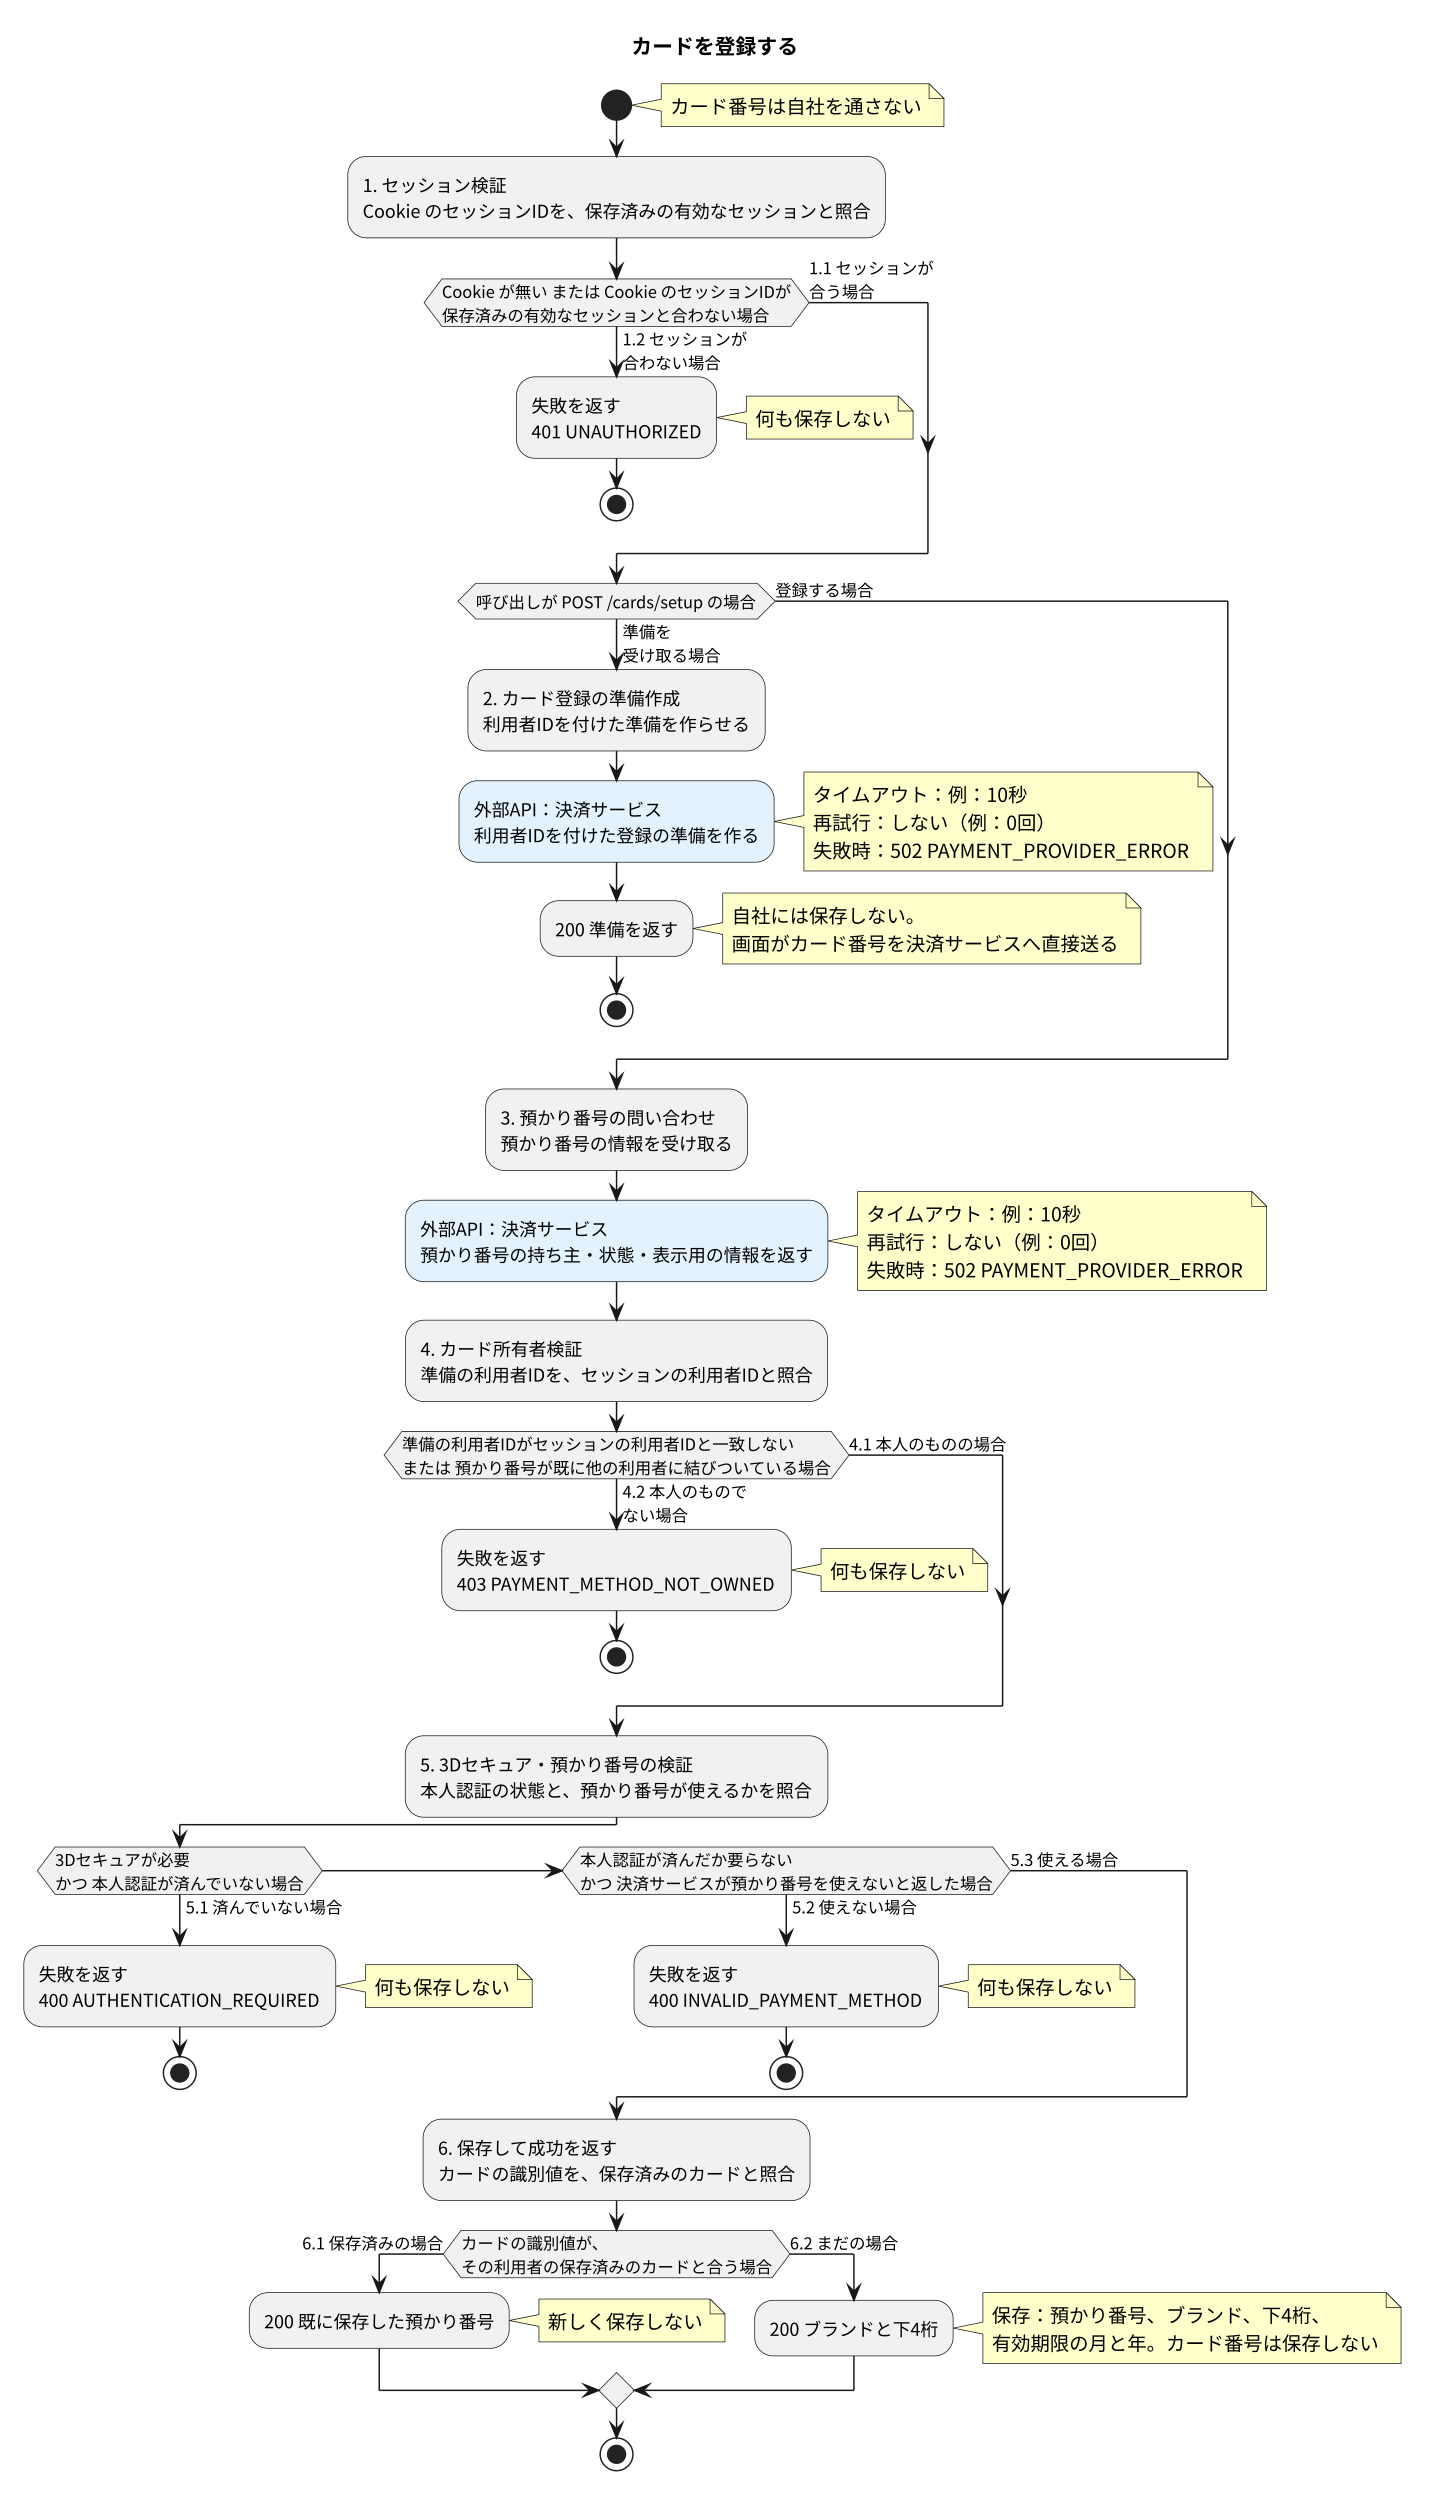
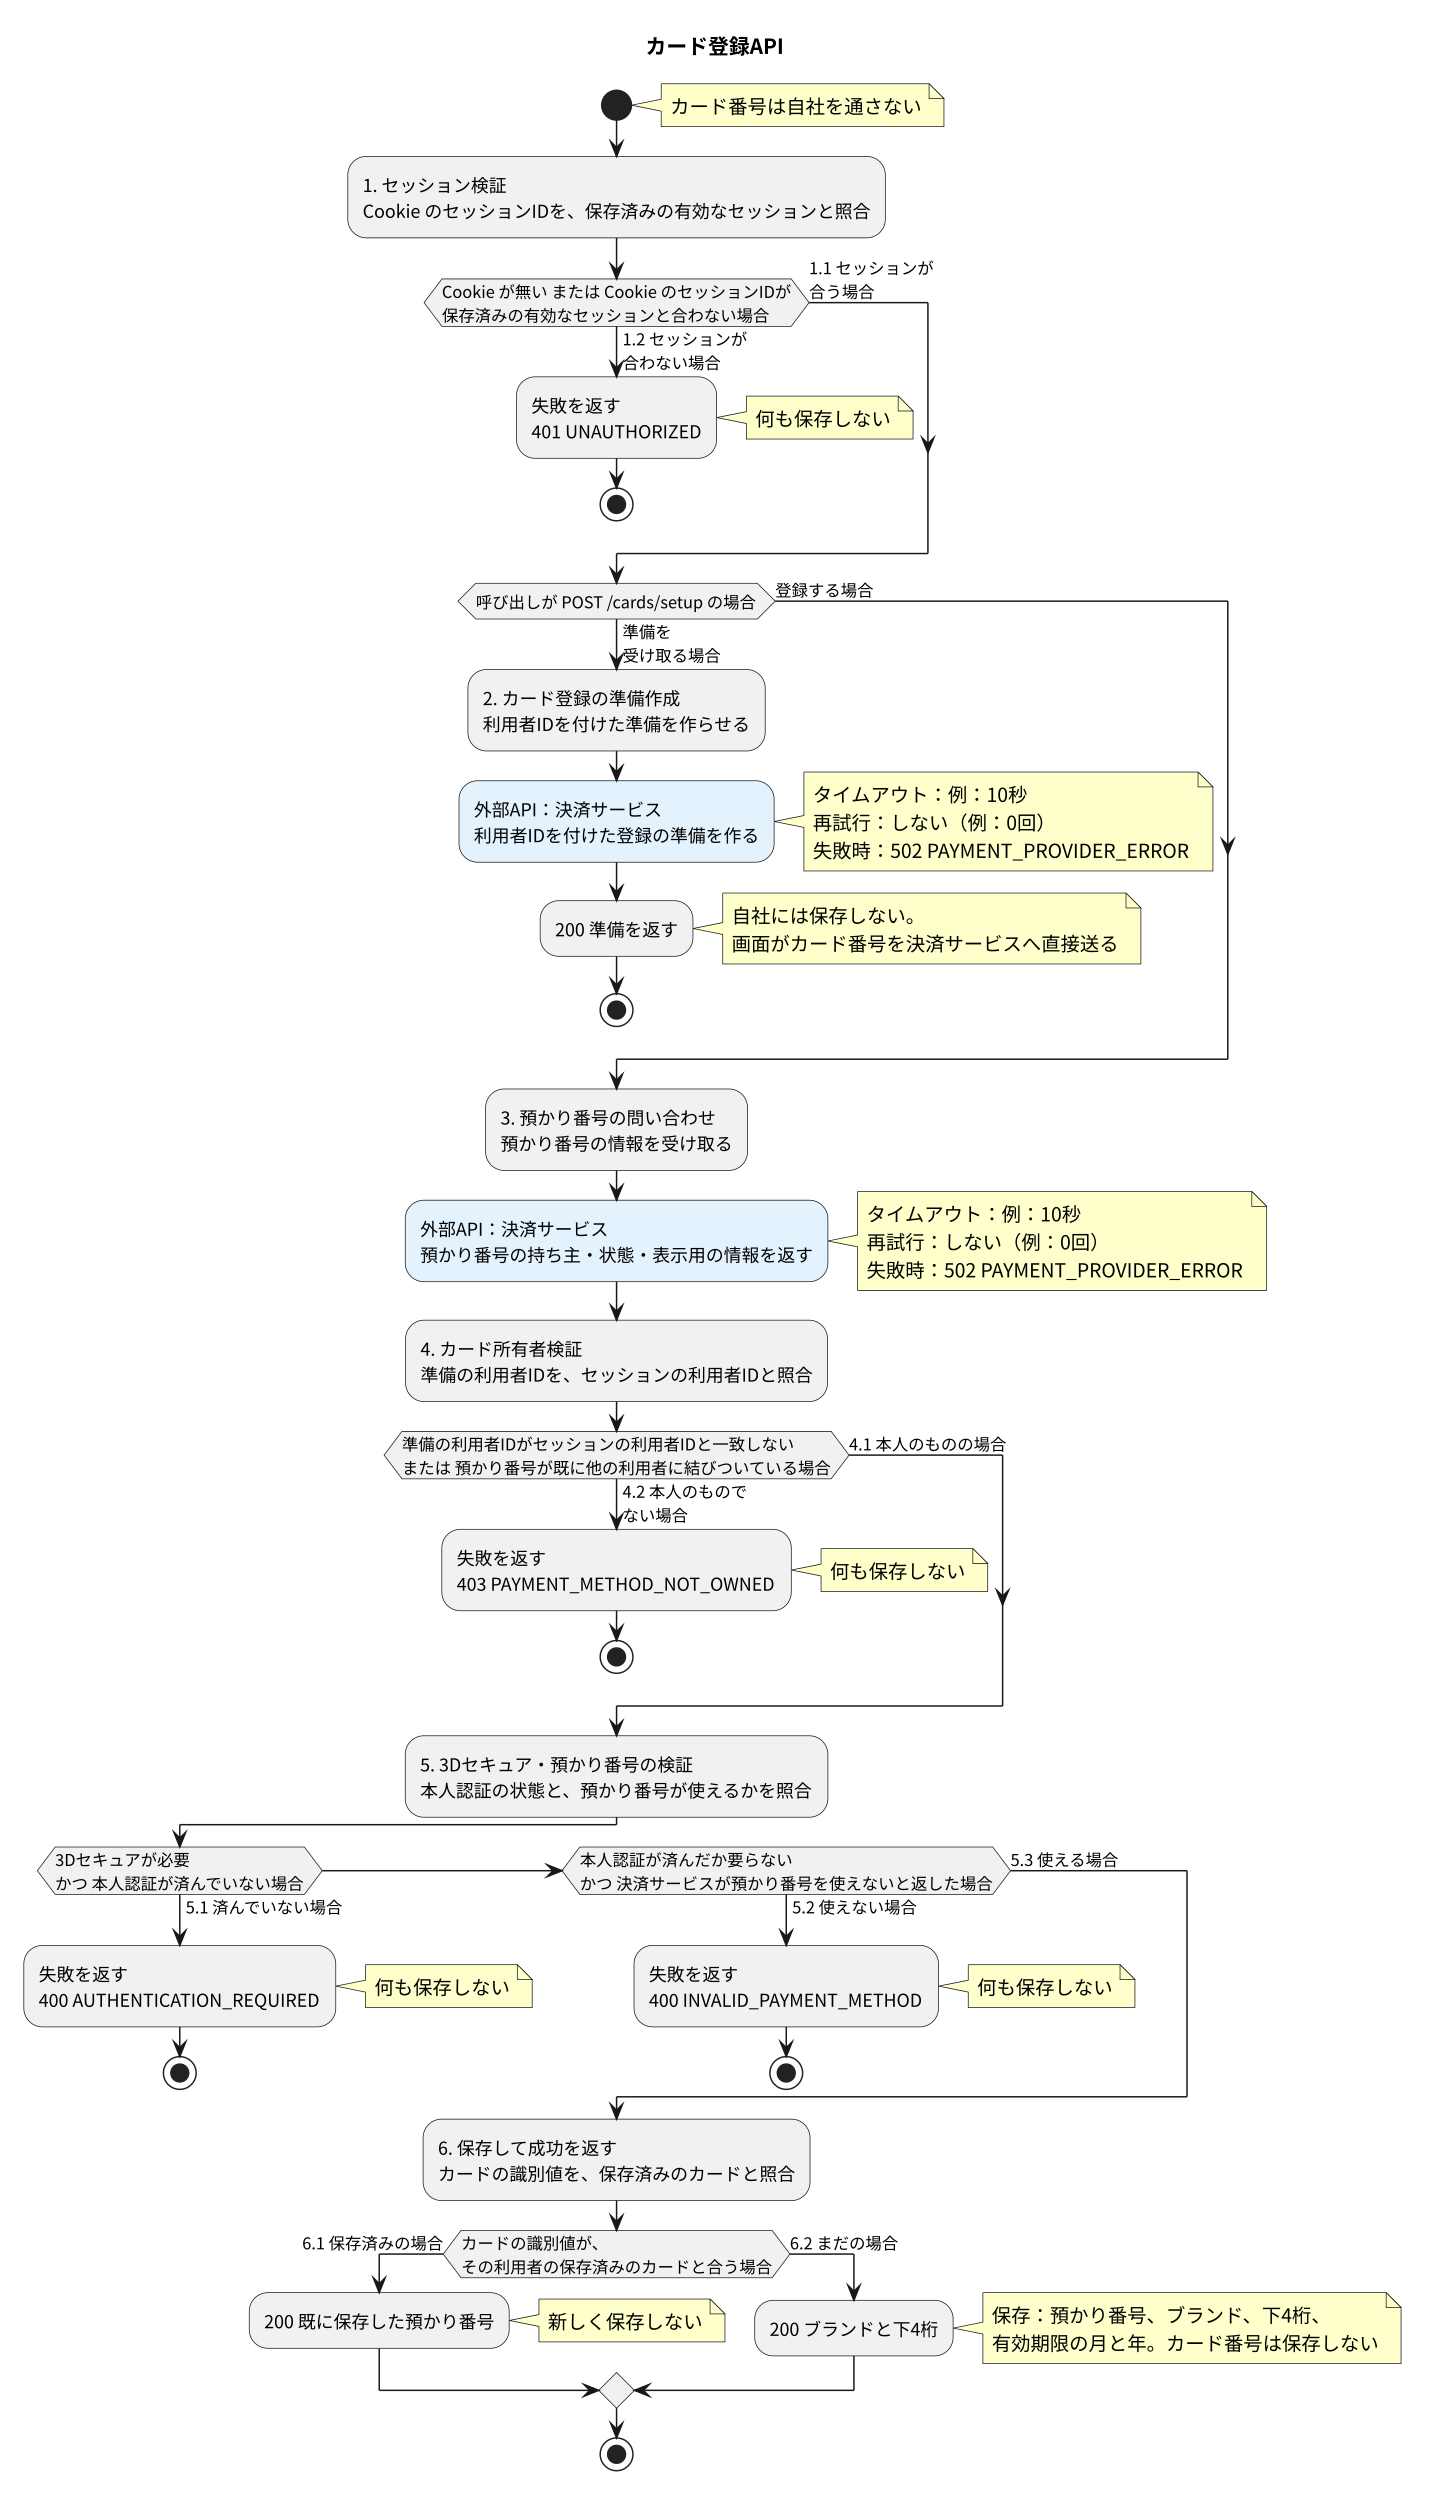
<svg xmlns="http://www.w3.org/2000/svg" version="1.1" data-diagram-type="ACTIVITY" style="width:962px;height:1680px;background:#FFFFFF;" width="962px" height="1680px" viewBox="0 0 962 1680" zoomAndPan="magnify" preserveAspectRatio="none" contentStyleType="text/css">
  <defs />
  <g font-family="sans-serif" lengthAdjust="spacing">
    <g class="title" data-source-line="8">
-       <text x="424.249" y="36.24" fill="#000" font-size="14" textLength="112" font-weight="700" font-family="'Noto Sans CJK JP'">カードを登録する</text>
+       <text x="433.783" y="36.24" fill="#000" font-size="14" textLength="92.932" font-weight="700" font-family="'Noto Sans CJK JP'">カード登録API</text>
    </g>
    <path d="M444.334,56.272 L444.334,66.684 L424.334,70.684 L444.334,74.684 L444.334,85.096 A0,0 0 0 0 444.334,85.096 L634.334,85.096 A0,0 0 0 0 634.334,85.096 L634.334,66.272 L624.334,56.272 L444.334,56.272 A0,0 0 0 0 444.334,56.272" style="stroke:#181818;stroke-width:0.5;" fill="#FFC" />
    <path d="M624.334,56.272 L624.334,66.272 L634.334,66.272 L624.334,56.272" style="stroke:#181818;stroke-width:0.5;" fill="#FFC" />
    <text x="450.334" y="76.352" fill="#000" font-size="13" textLength="169" font-family="'Noto Sans CJK JP'">カード番号は自社を通さない</text>
    <ellipse cx="414.334" cy="70.684" rx="10" ry="10" fill="#222" style="stroke:#222;stroke-width:1;" />
    <rect x="233.716" y="105.096" width="361.235" height="54.752" fill="#F1F1F1" style="stroke:#181818;stroke-width:0.5;" rx="12.5" ry="12.5" />
    <text x="243.716" y="129.016" fill="#000" font-size="12" textLength="96.685" font-family="'Noto Sans CJK JP'">1. セッション検証</text>
    <text x="243.716" y="146.392" fill="#000" font-size="12" textLength="341.235" font-family="'Noto Sans CJK JP'">Cookie のセッションIDを、保存済みの有効なセッションと照合</text>
    <path d="M501.568,266.192 L501.568,276.604 L481.568,280.604 L501.568,284.604 L501.568,295.016 A0,0 0 0 0 501.568,295.016 L613.568,295.016 A0,0 0 0 0 613.568,295.016 L613.568,276.192 L603.568,266.192 L501.568,266.192 A0,0 0 0 0 501.568,266.192" style="stroke:#181818;stroke-width:0.5;" fill="#FFC" />
    <path d="M603.568,266.192 L603.568,276.192 L613.568,276.192 L603.568,266.192" style="stroke:#181818;stroke-width:0.5;" fill="#FFC" />
    <text x="507.568" y="286.272" fill="#000" font-size="13" textLength="91" font-family="'Noto Sans CJK JP'">何も保存しない</text>
    <rect x="347.099" y="253.228" width="134.469" height="54.752" fill="#F1F1F1" style="stroke:#181818;stroke-width:0.5;" rx="12.5" ry="12.5" />
    <text x="357.099" y="277.148" fill="#000" font-size="12" textLength="60" font-family="'Noto Sans CJK JP'">失敗を返す</text>
    <text x="357.099" y="294.524" fill="#000" font-size="12" textLength="114.469" font-family="'Noto Sans CJK JP'">401 UNAUTHORIZED</text>
    <ellipse cx="414.334" cy="338.98" rx="11" ry="11" fill="none" style="stroke:#222;stroke-width:1;" />
    <ellipse cx="414.334" cy="338.98" rx="6" ry="6" fill="#222" style="stroke:#222;stroke-width:1;" />
    <polygon points="296.97,187.444,531.697,187.444,543.697,203.372,531.697,219.3,296.97,219.3,284.97,203.372,296.97,187.444" fill="#F1F1F1" style="stroke:#181818;stroke-width:0.5;stroke-linejoin:miter;stroke-miterlimit:10;" />
    <text x="418.334" y="232.06" fill="#000" font-size="11" textLength="83.731" font-family="'Noto Sans CJK JP'">1.2 セッションが</text>
    <text x="418.334" y="247.988" fill="#000" font-size="11" textLength="66" font-family="'Noto Sans CJK JP'">合わない場合</text>
    <text x="296.97" y="200.204" fill="#000" font-size="11" textLength="234.727" font-family="'Noto Sans CJK JP'">Cookie が無い または Cookie のセッションIDが</text>
    <text x="296.97" y="216.132" fill="#000" font-size="11" textLength="219.998" font-family="'Noto Sans CJK JP'">保存済みの有効なセッションと合わない場合</text>
    <text x="543.697" y="184.276" fill="#000" font-size="11" textLength="83.731" font-family="'Noto Sans CJK JP'">1.1 セッションが</text>
    <text x="543.697" y="200.204" fill="#000" font-size="11" textLength="44" font-family="'Noto Sans CJK JP'">合う場合</text>
    <rect x="314.447" y="449.908" width="199.773" height="54.752" fill="#F1F1F1" style="stroke:#181818;stroke-width:0.5;" rx="12.5" ry="12.5" />
    <text x="324.447" y="473.828" fill="#000" font-size="12" textLength="132.685" font-family="'Noto Sans CJK JP'">2. カード登録の準備作成</text>
    <text x="324.447" y="491.204" fill="#000" font-size="12" textLength="179.773" font-family="'Noto Sans CJK JP'">利用者IDを付けた準備を作らせる</text>
    <path d="M540.22,518.8 L540.22,548.036 L520.22,552.036 L540.22,556.036 L540.22,585.272 A0,0 0 0 0 540.22,585.272 L815.085,585.272 A0,0 0 0 0 815.085,585.272 L815.085,528.8 L805.085,518.8 L540.22,518.8 A0,0 0 0 0 540.22,518.8" style="stroke:#181818;stroke-width:0.5;" fill="#FFC" />
    <path d="M805.085,518.8 L805.085,528.8 L815.085,528.8 L805.085,518.8" style="stroke:#181818;stroke-width:0.5;" fill="#FFC" />
    <text x="546.22" y="538.88" fill="#000" font-size="13" textLength="144.43" font-family="'Noto Sans CJK JP'">タイムアウト：例：10秒</text>
    <text x="546.22" y="557.704" fill="#000" font-size="13" textLength="163.215" font-family="'Noto Sans CJK JP'">再試行：しない（例：0回）</text>
    <text x="546.22" y="576.528" fill="#000" font-size="13" textLength="253.864" font-family="'Noto Sans CJK JP'">失敗時：502 PAYMENT_PROVIDER_ERROR</text>
    <rect x="308.447" y="524.66" width="211.773" height="54.752" fill="#E3F2FD" style="stroke:#181818;stroke-width:0.5;" rx="12.5" ry="12.5" />
    <text x="318.447" y="548.58" fill="#000" font-size="12" textLength="126.409" font-family="'Noto Sans CJK JP'">外部API：決済サービス</text>
    <text x="318.447" y="565.956" fill="#000" font-size="12" textLength="191.773" font-family="'Noto Sans CJK JP'">利用者IDを付けた登録の準備を作る</text>
    <path d="M485.668,600.136 L485.668,619.96 L465.668,623.96 L485.668,627.96 L485.668,647.784 A0,0 0 0 0 485.668,647.784 L766.668,647.784 A0,0 0 0 0 766.668,647.784 L766.668,610.136 L756.668,600.136 L485.668,600.136 A0,0 0 0 0 485.668,600.136" style="stroke:#181818;stroke-width:0.5;" fill="#FFC" />
    <path d="M756.668,600.136 L756.668,610.136 L766.668,610.136 L756.668,600.136" style="stroke:#181818;stroke-width:0.5;" fill="#FFC" />
    <text x="491.668" y="620.216" fill="#000" font-size="13" textLength="130" font-family="'Noto Sans CJK JP'">自社には保存しない。</text>
    <text x="491.668" y="639.04" fill="#000" font-size="13" textLength="260" font-family="'Noto Sans CJK JP'">画面がカード番号を決済サービスへ直接送る</text>
    <rect x="362.999" y="605.272" width="102.669" height="37.376" fill="#F1F1F1" style="stroke:#181818;stroke-width:0.5;" rx="12.5" ry="12.5" />
    <text x="372.999" y="629.192" fill="#000" font-size="12" textLength="82.669" font-family="'Noto Sans CJK JP'">200 準備を返す</text>
    <ellipse cx="414.334" cy="678.784" rx="11" ry="11" fill="none" style="stroke:#222;stroke-width:1;" />
    <ellipse cx="414.334" cy="678.784" rx="6" ry="6" fill="#222" style="stroke:#222;stroke-width:1;" />
    <polygon points="319.729,391.98,508.938,391.98,520.938,403.98,508.938,415.98,319.729,415.98,307.729,403.98,319.729,391.98" fill="#F1F1F1" style="stroke:#181818;stroke-width:0.5;stroke-linejoin:miter;stroke-miterlimit:10;" />
    <text x="418.334" y="428.74" fill="#000" font-size="11" textLength="33" font-family="'Noto Sans CJK JP'">準備を</text>
    <text x="418.334" y="444.668" fill="#000" font-size="11" textLength="66" font-family="'Noto Sans CJK JP'">受け取る場合</text>
    <text x="319.729" y="408.776" fill="#000" font-size="11" textLength="189.21" font-family="'Noto Sans CJK JP'">呼び出しが POST /cards/setup の場合</text>
    <text x="520.938" y="400.812" fill="#000" font-size="11" textLength="66" font-family="'Noto Sans CJK JP'">登録する場合</text>
    <rect x="326.333" y="731.784" width="176.001" height="54.752" fill="#F1F1F1" style="stroke:#181818;stroke-width:0.5;" rx="12.5" ry="12.5" />
    <text x="336.333" y="755.704" fill="#000" font-size="12" textLength="144.685" font-family="'Noto Sans CJK JP'">3. 預かり番号の問い合わせ</text>
    <text x="336.333" y="773.08" fill="#000" font-size="12" textLength="156.001" font-family="'Noto Sans CJK JP'">預かり番号の情報を受け取る</text>
    <path d="M576.335,800.677 L576.335,829.913 L556.335,833.913 L576.335,837.913 L576.335,867.149 A0,0 0 0 0 576.335,867.149 L851.199,867.149 A0,0 0 0 0 851.199,867.149 L851.199,810.677 L841.199,800.677 L576.335,800.677 A0,0 0 0 0 576.335,800.677" style="stroke:#181818;stroke-width:0.5;" fill="#FFC" />
    <path d="M841.199,800.677 L841.199,810.677 L851.199,810.677 L841.199,800.677" style="stroke:#181818;stroke-width:0.5;" fill="#FFC" />
    <text x="582.335" y="820.757" fill="#000" font-size="13" textLength="144.43" font-family="'Noto Sans CJK JP'">タイムアウト：例：10秒</text>
    <text x="582.335" y="839.581" fill="#000" font-size="13" textLength="163.215" font-family="'Noto Sans CJK JP'">再試行：しない（例：0回）</text>
    <text x="582.335" y="858.405" fill="#000" font-size="13" textLength="253.864" font-family="'Noto Sans CJK JP'">失敗時：502 PAYMENT_PROVIDER_ERROR</text>
    <rect x="272.333" y="806.537" width="284.002" height="54.752" fill="#E3F2FD" style="stroke:#181818;stroke-width:0.5;" rx="12.5" ry="12.5" />
    <text x="282.333" y="830.457" fill="#000" font-size="12" textLength="126.409" font-family="'Noto Sans CJK JP'">外部API：決済サービス</text>
    <text x="282.333" y="847.833" fill="#000" font-size="12" textLength="264.002" font-family="'Noto Sans CJK JP'">預かり番号の持ち主・状態・表示用の情報を返す</text>
    <rect x="272.561" y="887.149" width="283.546" height="54.752" fill="#F1F1F1" style="stroke:#181818;stroke-width:0.5;" rx="12.5" ry="12.5" />
    <text x="282.561" y="911.069" fill="#000" font-size="12" textLength="108.685" font-family="'Noto Sans CJK JP'">4. カード所有者検証</text>
    <text x="282.561" y="928.445" fill="#000" font-size="12" textLength="263.546" font-family="'Noto Sans CJK JP'">準備の利用者IDを、セッションの利用者IDと照合</text>
    <path d="M551.752,1040.649 L551.752,1051.061 L531.752,1055.061 L551.752,1059.061 L551.752,1069.473 A0,0 0 0 0 551.752,1069.473 L663.753,1069.473 A0,0 0 0 0 663.753,1069.473 L663.753,1050.649 L653.753,1040.649 L551.752,1040.649 A0,0 0 0 0 551.752,1040.649" style="stroke:#181818;stroke-width:0.5;" fill="#FFC" />
    <path d="M653.753,1040.649 L653.753,1050.649 L663.753,1050.649 L653.753,1040.649" style="stroke:#181818;stroke-width:0.5;" fill="#FFC" />
    <text x="557.752" y="1060.729" fill="#000" font-size="13" textLength="91" font-family="'Noto Sans CJK JP'">何も保存しない</text>
    <rect x="296.915" y="1027.685" width="234.838" height="54.752" fill="#F1F1F1" style="stroke:#181818;stroke-width:0.5;" rx="12.5" ry="12.5" />
    <text x="306.915" y="1051.605" fill="#000" font-size="12" textLength="60" font-family="'Noto Sans CJK JP'">失敗を返す</text>
    <text x="306.915" y="1068.981" fill="#000" font-size="12" textLength="214.838" font-family="'Noto Sans CJK JP'">403 PAYMENT_METHOD_NOT_OWNED</text>
    <ellipse cx="414.334" cy="1113.437" rx="11" ry="11" fill="none" style="stroke:#222;stroke-width:1;" />
    <ellipse cx="414.334" cy="1113.437" rx="6" ry="6" fill="#222" style="stroke:#222;stroke-width:1;" />
    <polygon points="270.103,961.901,558.565,961.901,570.565,977.829,558.565,993.757,270.103,993.757,258.103,977.829,270.103,961.901" fill="#F1F1F1" style="stroke:#181818;stroke-width:0.5;stroke-linejoin:miter;stroke-miterlimit:10;" />
    <text x="418.334" y="1006.517" fill="#000" font-size="11" textLength="83.731" font-family="'Noto Sans CJK JP'">4.2 本人のもので</text>
    <text x="418.334" y="1022.444" fill="#000" font-size="11" textLength="44" font-family="'Noto Sans CJK JP'">ない場合</text>
    <text x="270.103" y="974.661" fill="#000" font-size="11" textLength="263.58" font-family="'Noto Sans CJK JP'">準備の利用者IDがセッションの利用者IDと一致しない</text>
    <text x="270.103" y="990.589" fill="#000" font-size="11" textLength="288.462" font-family="'Noto Sans CJK JP'">または 預かり番号が既に他の利用者に結びついている場合</text>
    <text x="570.565" y="974.661" fill="#000" font-size="11" textLength="105.731" font-family="'Noto Sans CJK JP'">4.1 本人のものの場合</text>
    <rect x="272.333" y="1166.437" width="284.002" height="54.752" fill="#F1F1F1" style="stroke:#181818;stroke-width:0.5;" rx="12.5" ry="12.5" />
    <text x="282.333" y="1190.357" fill="#000" font-size="12" textLength="183.601" font-family="'Noto Sans CJK JP'">5. 3Dセキュア・預かり番号の検証</text>
    <text x="282.333" y="1207.733" fill="#000" font-size="12" textLength="264.002" font-family="'Noto Sans CJK JP'">本人認証の状態と、預かり番号が使えるかを照合</text>
    <polygon points="37.087,1241.189,204.55,1241.189,216.55,1257.117,204.55,1273.045,37.087,1273.045,25.087,1257.117,37.087,1241.189" fill="#F1F1F1" style="stroke:#181818;stroke-width:0.5;stroke-linejoin:miter;stroke-miterlimit:10;" />
    <text x="124.819" y="1285.805" fill="#000" font-size="11" textLength="105.731" font-family="'Noto Sans CJK JP'">5.1 済んでいない場合</text>
    <text x="37.087" y="1253.949" fill="#000" font-size="11" textLength="90.672" font-family="'Noto Sans CJK JP'">3Dセキュアが必要</text>
    <text x="37.087" y="1269.877" fill="#000" font-size="11" textLength="167.463" font-family="'Noto Sans CJK JP'">かつ 本人認証が済んでいない場合</text>
    <path d="M245.637,1320.269 L245.637,1330.681 L225.637,1334.681 L245.637,1338.681 L245.637,1349.093 A0,0 0 0 0 245.637,1349.093 L357.637,1349.093 A0,0 0 0 0 357.637,1349.093 L357.637,1330.269 L347.637,1320.269 L245.637,1320.269 A0,0 0 0 0 245.637,1320.269" style="stroke:#181818;stroke-width:0.5;" fill="#FFC" />
    <path d="M347.637,1320.269 L347.637,1330.269 L357.637,1330.269 L347.637,1320.269" style="stroke:#181818;stroke-width:0.5;" fill="#FFC" />
    <text x="251.637" y="1340.349" fill="#000" font-size="13" textLength="91" font-family="'Noto Sans CJK JP'">何も保存しない</text>
    <rect x="16" y="1307.305" width="209.637" height="54.752" fill="#F1F1F1" style="stroke:#181818;stroke-width:0.5;" rx="12.5" ry="12.5" />
    <text x="26" y="1331.225" fill="#000" font-size="12" textLength="60" font-family="'Noto Sans CJK JP'">失敗を返す</text>
    <text x="26" y="1348.601" fill="#000" font-size="12" textLength="189.637" font-family="'Noto Sans CJK JP'">400 AUTHENTICATION_REQUIRED</text>
    <ellipse cx="120.819" cy="1393.057" rx="11" ry="11" fill="none" style="stroke:#222;stroke-width:1;" />
    <ellipse cx="120.819" cy="1393.057" rx="6" ry="6" fill="#222" style="stroke:#222;stroke-width:1;" />
    <polygon points="389.637,1241.189,667.1,1241.189,679.1,1257.117,667.1,1273.045,389.637,1273.045,377.637,1257.117,389.637,1241.189" fill="#F1F1F1" style="stroke:#181818;stroke-width:0.5;stroke-linejoin:miter;stroke-miterlimit:10;" />
    <text x="532.368" y="1285.805" fill="#000" font-size="11" textLength="83.731" font-family="'Noto Sans CJK JP'">5.2 使えない場合</text>
    <text x="389.637" y="1253.949" fill="#000" font-size="11" textLength="142.999" font-family="'Noto Sans CJK JP'">本人認証が済んだか要らない</text>
    <text x="389.637" y="1269.877" fill="#000" font-size="11" textLength="277.462" font-family="'Noto Sans CJK JP'">かつ 決済サービスが預かり番号を使えないと返した場合</text>
    <text x="679.1" y="1253.949" fill="#000" font-size="11" textLength="72.731" font-family="'Noto Sans CJK JP'">5.3 使える場合</text>
    <path d="M650.667,1320.269 L650.667,1330.681 L630.667,1334.681 L650.667,1338.681 L650.667,1349.093 A0,0 0 0 0 650.667,1349.093 L762.667,1349.093 A0,0 0 0 0 762.667,1349.093 L762.667,1330.269 L752.667,1320.269 L650.667,1320.269 A0,0 0 0 0 650.667,1320.269" style="stroke:#181818;stroke-width:0.5;" fill="#FFC" />
    <path d="M752.667,1320.269 L752.667,1330.269 L762.667,1330.269 L752.667,1320.269" style="stroke:#181818;stroke-width:0.5;" fill="#FFC" />
    <text x="656.667" y="1340.349" fill="#000" font-size="13" textLength="91" font-family="'Noto Sans CJK JP'">何も保存しない</text>
    <rect x="426.07" y="1307.305" width="204.597" height="54.752" fill="#F1F1F1" style="stroke:#181818;stroke-width:0.5;" rx="12.5" ry="12.5" />
    <text x="436.07" y="1331.225" fill="#000" font-size="12" textLength="60" font-family="'Noto Sans CJK JP'">失敗を返す</text>
    <text x="436.07" y="1348.601" fill="#000" font-size="12" textLength="184.597" font-family="'Noto Sans CJK JP'">400 INVALID_PAYMENT_METHOD</text>
    <ellipse cx="528.368" cy="1393.057" rx="11" ry="11" fill="none" style="stroke:#222;stroke-width:1;" />
    <ellipse cx="528.368" cy="1393.057" rx="6" ry="6" fill="#222" style="stroke:#222;stroke-width:1;" />
    <rect x="284.333" y="1424.057" width="260.002" height="54.752" fill="#F1F1F1" style="stroke:#181818;stroke-width:0.5;" rx="12.5" ry="12.5" />
    <text x="294.333" y="1447.977" fill="#000" font-size="12" textLength="120.685" font-family="'Noto Sans CJK JP'">6. 保存して成功を返す</text>
    <text x="294.333" y="1465.353" fill="#000" font-size="12" textLength="240.002" font-family="'Noto Sans CJK JP'">カードの識別値を、保存済みのカードと照合</text>
    <polygon points="309.834,1498.809,518.833,1498.809,530.833,1514.737,518.833,1530.665,309.834,1530.665,297.834,1514.737,309.834,1498.809" fill="#F1F1F1" style="stroke:#181818;stroke-width:0.5;stroke-linejoin:miter;stroke-miterlimit:10;" />
    <text x="309.834" y="1511.569" fill="#000" font-size="11" textLength="98.999" font-family="'Noto Sans CJK JP'">カードの識別値が、</text>
    <text x="309.834" y="1527.497" fill="#000" font-size="11" textLength="208.999" font-family="'Noto Sans CJK JP'">その利用者の保存済みのカードと合う場合</text>
    <text x="203.103" y="1511.569" fill="#000" font-size="11" textLength="94.731" font-family="'Noto Sans CJK JP'">6.1 保存済みの場合</text>
    <text x="530.833" y="1511.569" fill="#000" font-size="11" textLength="72.731" font-family="'Noto Sans CJK JP'">6.2 まだの場合</text>
    <path d="M362.169,1544.941 L362.169,1555.353 L342.169,1559.353 L362.169,1563.353 L362.169,1573.765 A0,0 0 0 0 362.169,1573.765 L487.169,1573.765 A0,0 0 0 0 487.169,1573.765 L487.169,1554.941 L477.169,1544.941 L362.169,1544.941 A0,0 0 0 0 362.169,1544.941" style="stroke:#181818;stroke-width:0.5;" fill="#FFC" />
    <path d="M477.169,1544.941 L477.169,1554.941 L487.169,1554.941 L477.169,1544.941" style="stroke:#181818;stroke-width:0.5;" fill="#FFC" />
    <text x="368.169" y="1565.021" fill="#000" font-size="13" textLength="104" font-family="'Noto Sans CJK JP'">新しく保存しない</text>
    <rect x="167.499" y="1540.665" width="174.669" height="37.376" fill="#F1F1F1" style="stroke:#181818;stroke-width:0.5;" rx="12.5" ry="12.5" />
    <text x="177.499" y="1564.585" fill="#000" font-size="12" textLength="154.669" font-family="'Noto Sans CJK JP'">200 既に保存した預かり番号</text>
    <path d="M660.498,1540.665 L660.498,1560.489 L640.498,1564.489 L660.498,1568.489 L660.498,1588.313 A0,0 0 0 0 660.498,1588.313 L941.498,1588.313 A0,0 0 0 0 941.498,1588.313 L941.498,1550.665 L931.498,1540.665 L660.498,1540.665 A0,0 0 0 0 660.498,1540.665" style="stroke:#181818;stroke-width:0.5;" fill="#FFC" />
    <path d="M931.498,1540.665 L931.498,1550.665 L941.498,1550.665 L931.498,1540.665" style="stroke:#181818;stroke-width:0.5;" fill="#FFC" />
    <text x="666.498" y="1560.745" fill="#000" font-size="13" textLength="228.215" font-family="'Noto Sans CJK JP'">保存：預かり番号、ブランド、下4桁、</text>
    <text x="666.498" y="1579.569" fill="#000" font-size="13" textLength="260" font-family="'Noto Sans CJK JP'">有効期限の月と年。カード番号は保存しない</text>
    <rect x="507.169" y="1545.801" width="133.329" height="37.376" fill="#F1F1F1" style="stroke:#181818;stroke-width:0.5;" rx="12.5" ry="12.5" />
    <text x="517.169" y="1569.721" fill="#000" font-size="12" textLength="113.329" font-family="'Noto Sans CJK JP'">200 ブランドと下4桁</text>
    <polygon points="414.334,1594.313,426.334,1606.313,414.334,1618.313,402.334,1606.313,414.334,1594.313" fill="#F1F1F1" style="stroke:#181818;stroke-width:0.5;stroke-linejoin:miter;stroke-miterlimit:10;" />
    <ellipse cx="414.334" cy="1649.313" rx="11" ry="11" fill="none" style="stroke:#222;stroke-width:1;" />
    <ellipse cx="414.334" cy="1649.313" rx="6" ry="6" fill="#222" style="stroke:#222;stroke-width:1;" />
    <line x1="414.334" y1="80.684" x2="414.334" y2="105.096" style="stroke:#181818;stroke-width:1;" />
    <polygon points="410.334,95.096,414.334,105.096,418.334,95.096,414.334,99.096" fill="#181818" style="stroke:#181818;stroke-width:1;stroke-linejoin:miter;stroke-miterlimit:10;" />
    <line x1="414.334" y1="307.98" x2="414.334" y2="327.98" style="stroke:#181818;stroke-width:1;" />
    <polygon points="410.334,317.98,414.334,327.98,418.334,317.98,414.334,321.98" fill="#181818" style="stroke:#181818;stroke-width:1;stroke-linejoin:miter;stroke-miterlimit:10;" />
    <line x1="414.334" y1="219.3" x2="414.334" y2="253.228" style="stroke:#181818;stroke-width:1;" />
    <polygon points="410.334,243.228,414.334,253.228,418.334,243.228,414.334,247.228" fill="#181818" style="stroke:#181818;stroke-width:1;stroke-linejoin:miter;stroke-miterlimit:10;" />
    <line x1="543.697" y1="203.372" x2="623.568" y2="203.372" style="stroke:#181818;stroke-width:1;" />
    <polygon points="619.568,294.14,623.568,304.14,627.568,294.14,623.568,298.14" fill="#181818" style="stroke:#181818;stroke-width:1;stroke-linejoin:miter;stroke-miterlimit:10;" />
    <line x1="623.568" y1="203.372" x2="623.568" y2="371.98" style="stroke:#181818;stroke-width:1;" />
    <line x1="623.568" y1="371.98" x2="414.334" y2="371.98" style="stroke:#181818;stroke-width:1;" />
    <line x1="414.334" y1="371.98" x2="414.334" y2="391.98" style="stroke:#181818;stroke-width:1;" />
    <polygon points="410.334,381.98,414.334,391.98,418.334,381.98,414.334,385.98" fill="#181818" style="stroke:#181818;stroke-width:1;stroke-linejoin:miter;stroke-miterlimit:10;" />
    <line x1="414.334" y1="159.848" x2="414.334" y2="187.444" style="stroke:#181818;stroke-width:1;" />
    <polygon points="410.334,177.444,414.334,187.444,418.334,177.444,414.334,181.444" fill="#181818" style="stroke:#181818;stroke-width:1;stroke-linejoin:miter;stroke-miterlimit:10;" />
    <line x1="414.334" y1="504.66" x2="414.334" y2="524.66" style="stroke:#181818;stroke-width:1;" />
    <polygon points="410.334,514.66,414.334,524.66,418.334,514.66,414.334,518.66" fill="#181818" style="stroke:#181818;stroke-width:1;stroke-linejoin:miter;stroke-miterlimit:10;" />
    <line x1="414.334" y1="579.412" x2="414.334" y2="605.272" style="stroke:#181818;stroke-width:1;" />
    <polygon points="410.334,595.272,414.334,605.272,418.334,595.272,414.334,599.272" fill="#181818" style="stroke:#181818;stroke-width:1;stroke-linejoin:miter;stroke-miterlimit:10;" />
    <line x1="414.334" y1="642.648" x2="414.334" y2="667.784" style="stroke:#181818;stroke-width:1;" />
    <polygon points="410.334,657.784,414.334,667.784,418.334,657.784,414.334,661.784" fill="#181818" style="stroke:#181818;stroke-width:1;stroke-linejoin:miter;stroke-miterlimit:10;" />
    <line x1="414.334" y1="415.98" x2="414.334" y2="449.908" style="stroke:#181818;stroke-width:1;" />
    <polygon points="410.334,439.908,414.334,449.908,418.334,439.908,414.334,443.908" fill="#181818" style="stroke:#181818;stroke-width:1;stroke-linejoin:miter;stroke-miterlimit:10;" />
    <line x1="520.938" y1="403.98" x2="825.085" y2="403.98" style="stroke:#181818;stroke-width:1;" />
    <polygon points="821.085,563.984,825.085,573.984,829.085,563.984,825.085,567.984" fill="#181818" style="stroke:#181818;stroke-width:1;stroke-linejoin:miter;stroke-miterlimit:10;" />
    <line x1="825.085" y1="403.98" x2="825.085" y2="711.784" style="stroke:#181818;stroke-width:1;" />
    <line x1="825.085" y1="711.784" x2="414.334" y2="711.784" style="stroke:#181818;stroke-width:1;" />
    <line x1="414.334" y1="711.784" x2="414.334" y2="731.784" style="stroke:#181818;stroke-width:1;" />
    <polygon points="410.334,721.784,414.334,731.784,418.334,721.784,414.334,725.784" fill="#181818" style="stroke:#181818;stroke-width:1;stroke-linejoin:miter;stroke-miterlimit:10;" />
    <line x1="414.334" y1="786.537" x2="414.334" y2="806.537" style="stroke:#181818;stroke-width:1;" />
    <polygon points="410.334,796.537,414.334,806.537,418.334,796.537,414.334,800.537" fill="#181818" style="stroke:#181818;stroke-width:1;stroke-linejoin:miter;stroke-miterlimit:10;" />
    <line x1="414.334" y1="861.289" x2="414.334" y2="887.149" style="stroke:#181818;stroke-width:1;" />
    <polygon points="410.334,877.149,414.334,887.149,418.334,877.149,414.334,881.149" fill="#181818" style="stroke:#181818;stroke-width:1;stroke-linejoin:miter;stroke-miterlimit:10;" />
    <line x1="414.334" y1="1082.437" x2="414.334" y2="1102.437" style="stroke:#181818;stroke-width:1;" />
    <polygon points="410.334,1092.437,414.334,1102.437,418.334,1092.437,414.334,1096.437" fill="#181818" style="stroke:#181818;stroke-width:1;stroke-linejoin:miter;stroke-miterlimit:10;" />
    <line x1="414.334" y1="993.757" x2="414.334" y2="1027.685" style="stroke:#181818;stroke-width:1;" />
    <polygon points="410.334,1017.685,414.334,1027.685,418.334,1017.685,414.334,1021.685" fill="#181818" style="stroke:#181818;stroke-width:1;stroke-linejoin:miter;stroke-miterlimit:10;" />
    <line x1="570.565" y1="977.829" x2="673.753" y2="977.829" style="stroke:#181818;stroke-width:1;" />
    <polygon points="669.753,1068.597,673.753,1078.597,677.753,1068.597,673.753,1072.597" fill="#181818" style="stroke:#181818;stroke-width:1;stroke-linejoin:miter;stroke-miterlimit:10;" />
    <line x1="673.753" y1="977.829" x2="673.753" y2="1146.437" style="stroke:#181818;stroke-width:1;" />
    <line x1="673.753" y1="1146.437" x2="414.334" y2="1146.437" style="stroke:#181818;stroke-width:1;" />
    <line x1="414.334" y1="1146.437" x2="414.334" y2="1166.437" style="stroke:#181818;stroke-width:1;" />
    <polygon points="410.334,1156.437,414.334,1166.437,418.334,1156.437,414.334,1160.437" fill="#181818" style="stroke:#181818;stroke-width:1;stroke-linejoin:miter;stroke-miterlimit:10;" />
    <line x1="414.334" y1="941.901" x2="414.334" y2="961.901" style="stroke:#181818;stroke-width:1;" />
    <polygon points="410.334,951.901,414.334,961.901,418.334,951.901,414.334,955.901" fill="#181818" style="stroke:#181818;stroke-width:1;stroke-linejoin:miter;stroke-miterlimit:10;" />
    <line x1="120.819" y1="1362.057" x2="120.819" y2="1382.057" style="stroke:#181818;stroke-width:1;" />
    <polygon points="116.819,1372.057,120.819,1382.057,124.819,1372.057,120.819,1376.057" fill="#181818" style="stroke:#181818;stroke-width:1;stroke-linejoin:miter;stroke-miterlimit:10;" />
    <line x1="528.368" y1="1362.057" x2="528.368" y2="1382.057" style="stroke:#181818;stroke-width:1;" />
    <polygon points="524.368,1372.057,528.368,1382.057,532.368,1372.057,528.368,1376.057" fill="#181818" style="stroke:#181818;stroke-width:1;stroke-linejoin:miter;stroke-miterlimit:10;" />
    <line x1="120.819" y1="1273.045" x2="120.819" y2="1307.305" style="stroke:#181818;stroke-width:1;" />
    <polygon points="116.819,1297.305,120.819,1307.305,124.819,1297.305,120.819,1301.305" fill="#181818" style="stroke:#181818;stroke-width:1;stroke-linejoin:miter;stroke-miterlimit:10;" />
    <line x1="528.368" y1="1273.045" x2="528.368" y2="1307.305" style="stroke:#181818;stroke-width:1;" />
    <polygon points="524.368,1297.305,528.368,1307.305,532.368,1297.305,528.368,1301.305" fill="#181818" style="stroke:#181818;stroke-width:1;stroke-linejoin:miter;stroke-miterlimit:10;" />
    <line x1="216.55" y1="1257.117" x2="377.637" y2="1257.117" style="stroke:#181818;stroke-width:1;" />
    <polygon points="367.637,1253.117,377.637,1257.117,367.637,1261.117,371.637,1257.117" fill="#181818" style="stroke:#181818;stroke-width:1;stroke-linejoin:miter;stroke-miterlimit:10;" />
    <line x1="414.334" y1="1221.189" x2="414.334" y2="1226.189" style="stroke:#181818;stroke-width:1;" />
    <line x1="414.334" y1="1226.189" x2="120.819" y2="1226.189" style="stroke:#181818;stroke-width:1;" />
    <line x1="120.819" y1="1226.189" x2="120.819" y2="1241.189" style="stroke:#181818;stroke-width:1;" />
    <polygon points="116.819,1231.189,120.819,1241.189,124.819,1231.189,120.819,1235.189" fill="#181818" style="stroke:#181818;stroke-width:1;stroke-linejoin:miter;stroke-miterlimit:10;" />
    <line x1="679.1" y1="1257.117" x2="797.667" y2="1257.117" style="stroke:#181818;stroke-width:1;" />
    <line x1="797.667" y1="1257.117" x2="797.667" y2="1409.057" style="stroke:#181818;stroke-width:1;" />
    <line x1="797.667" y1="1409.057" x2="414.334" y2="1409.057" style="stroke:#181818;stroke-width:1;" />
    <line x1="414.334" y1="1409.057" x2="414.334" y2="1424.057" style="stroke:#181818;stroke-width:1;" />
    <polygon points="410.334,1414.057,414.334,1424.057,418.334,1414.057,414.334,1418.057" fill="#181818" style="stroke:#181818;stroke-width:1;stroke-linejoin:miter;stroke-miterlimit:10;" />
    <line x1="297.834" y1="1514.737" x2="254.834" y2="1514.737" style="stroke:#181818;stroke-width:1;" />
    <line x1="254.834" y1="1514.737" x2="254.834" y2="1540.665" style="stroke:#181818;stroke-width:1;" />
    <polygon points="250.834,1530.665,254.834,1540.665,258.834,1530.665,254.834,1534.665" fill="#181818" style="stroke:#181818;stroke-width:1;stroke-linejoin:miter;stroke-miterlimit:10;" />
    <line x1="530.833" y1="1514.737" x2="573.833" y2="1514.737" style="stroke:#181818;stroke-width:1;" />
    <line x1="573.833" y1="1514.737" x2="573.833" y2="1545.801" style="stroke:#181818;stroke-width:1;" />
    <polygon points="569.833,1535.801,573.833,1545.801,577.833,1535.801,573.833,1539.801" fill="#181818" style="stroke:#181818;stroke-width:1;stroke-linejoin:miter;stroke-miterlimit:10;" />
    <line x1="254.834" y1="1578.041" x2="254.834" y2="1606.313" style="stroke:#181818;stroke-width:1;" />
    <line x1="254.834" y1="1606.313" x2="402.334" y2="1606.313" style="stroke:#181818;stroke-width:1;" />
    <polygon points="392.334,1602.313,402.334,1606.313,392.334,1610.313,396.334,1606.313" fill="#181818" style="stroke:#181818;stroke-width:1;stroke-linejoin:miter;stroke-miterlimit:10;" />
    <line x1="573.833" y1="1583.177" x2="573.833" y2="1606.313" style="stroke:#181818;stroke-width:1;" />
    <line x1="573.833" y1="1606.313" x2="426.334" y2="1606.313" style="stroke:#181818;stroke-width:1;" />
    <polygon points="436.334,1602.313,426.334,1606.313,436.334,1610.313,432.334,1606.313" fill="#181818" style="stroke:#181818;stroke-width:1;stroke-linejoin:miter;stroke-miterlimit:10;" />
    <line x1="414.334" y1="1478.809" x2="414.334" y2="1498.809" style="stroke:#181818;stroke-width:1;" />
    <polygon points="410.334,1488.809,414.334,1498.809,418.334,1488.809,414.334,1492.809" fill="#181818" style="stroke:#181818;stroke-width:1;stroke-linejoin:miter;stroke-miterlimit:10;" />
    <line x1="414.334" y1="1618.313" x2="414.334" y2="1638.313" style="stroke:#181818;stroke-width:1;" />
    <polygon points="410.334,1628.313,414.334,1638.313,418.334,1628.313,414.334,1632.313" fill="#181818" style="stroke:#181818;stroke-width:1;stroke-linejoin:miter;stroke-miterlimit:10;" />
  </g>
</svg>
